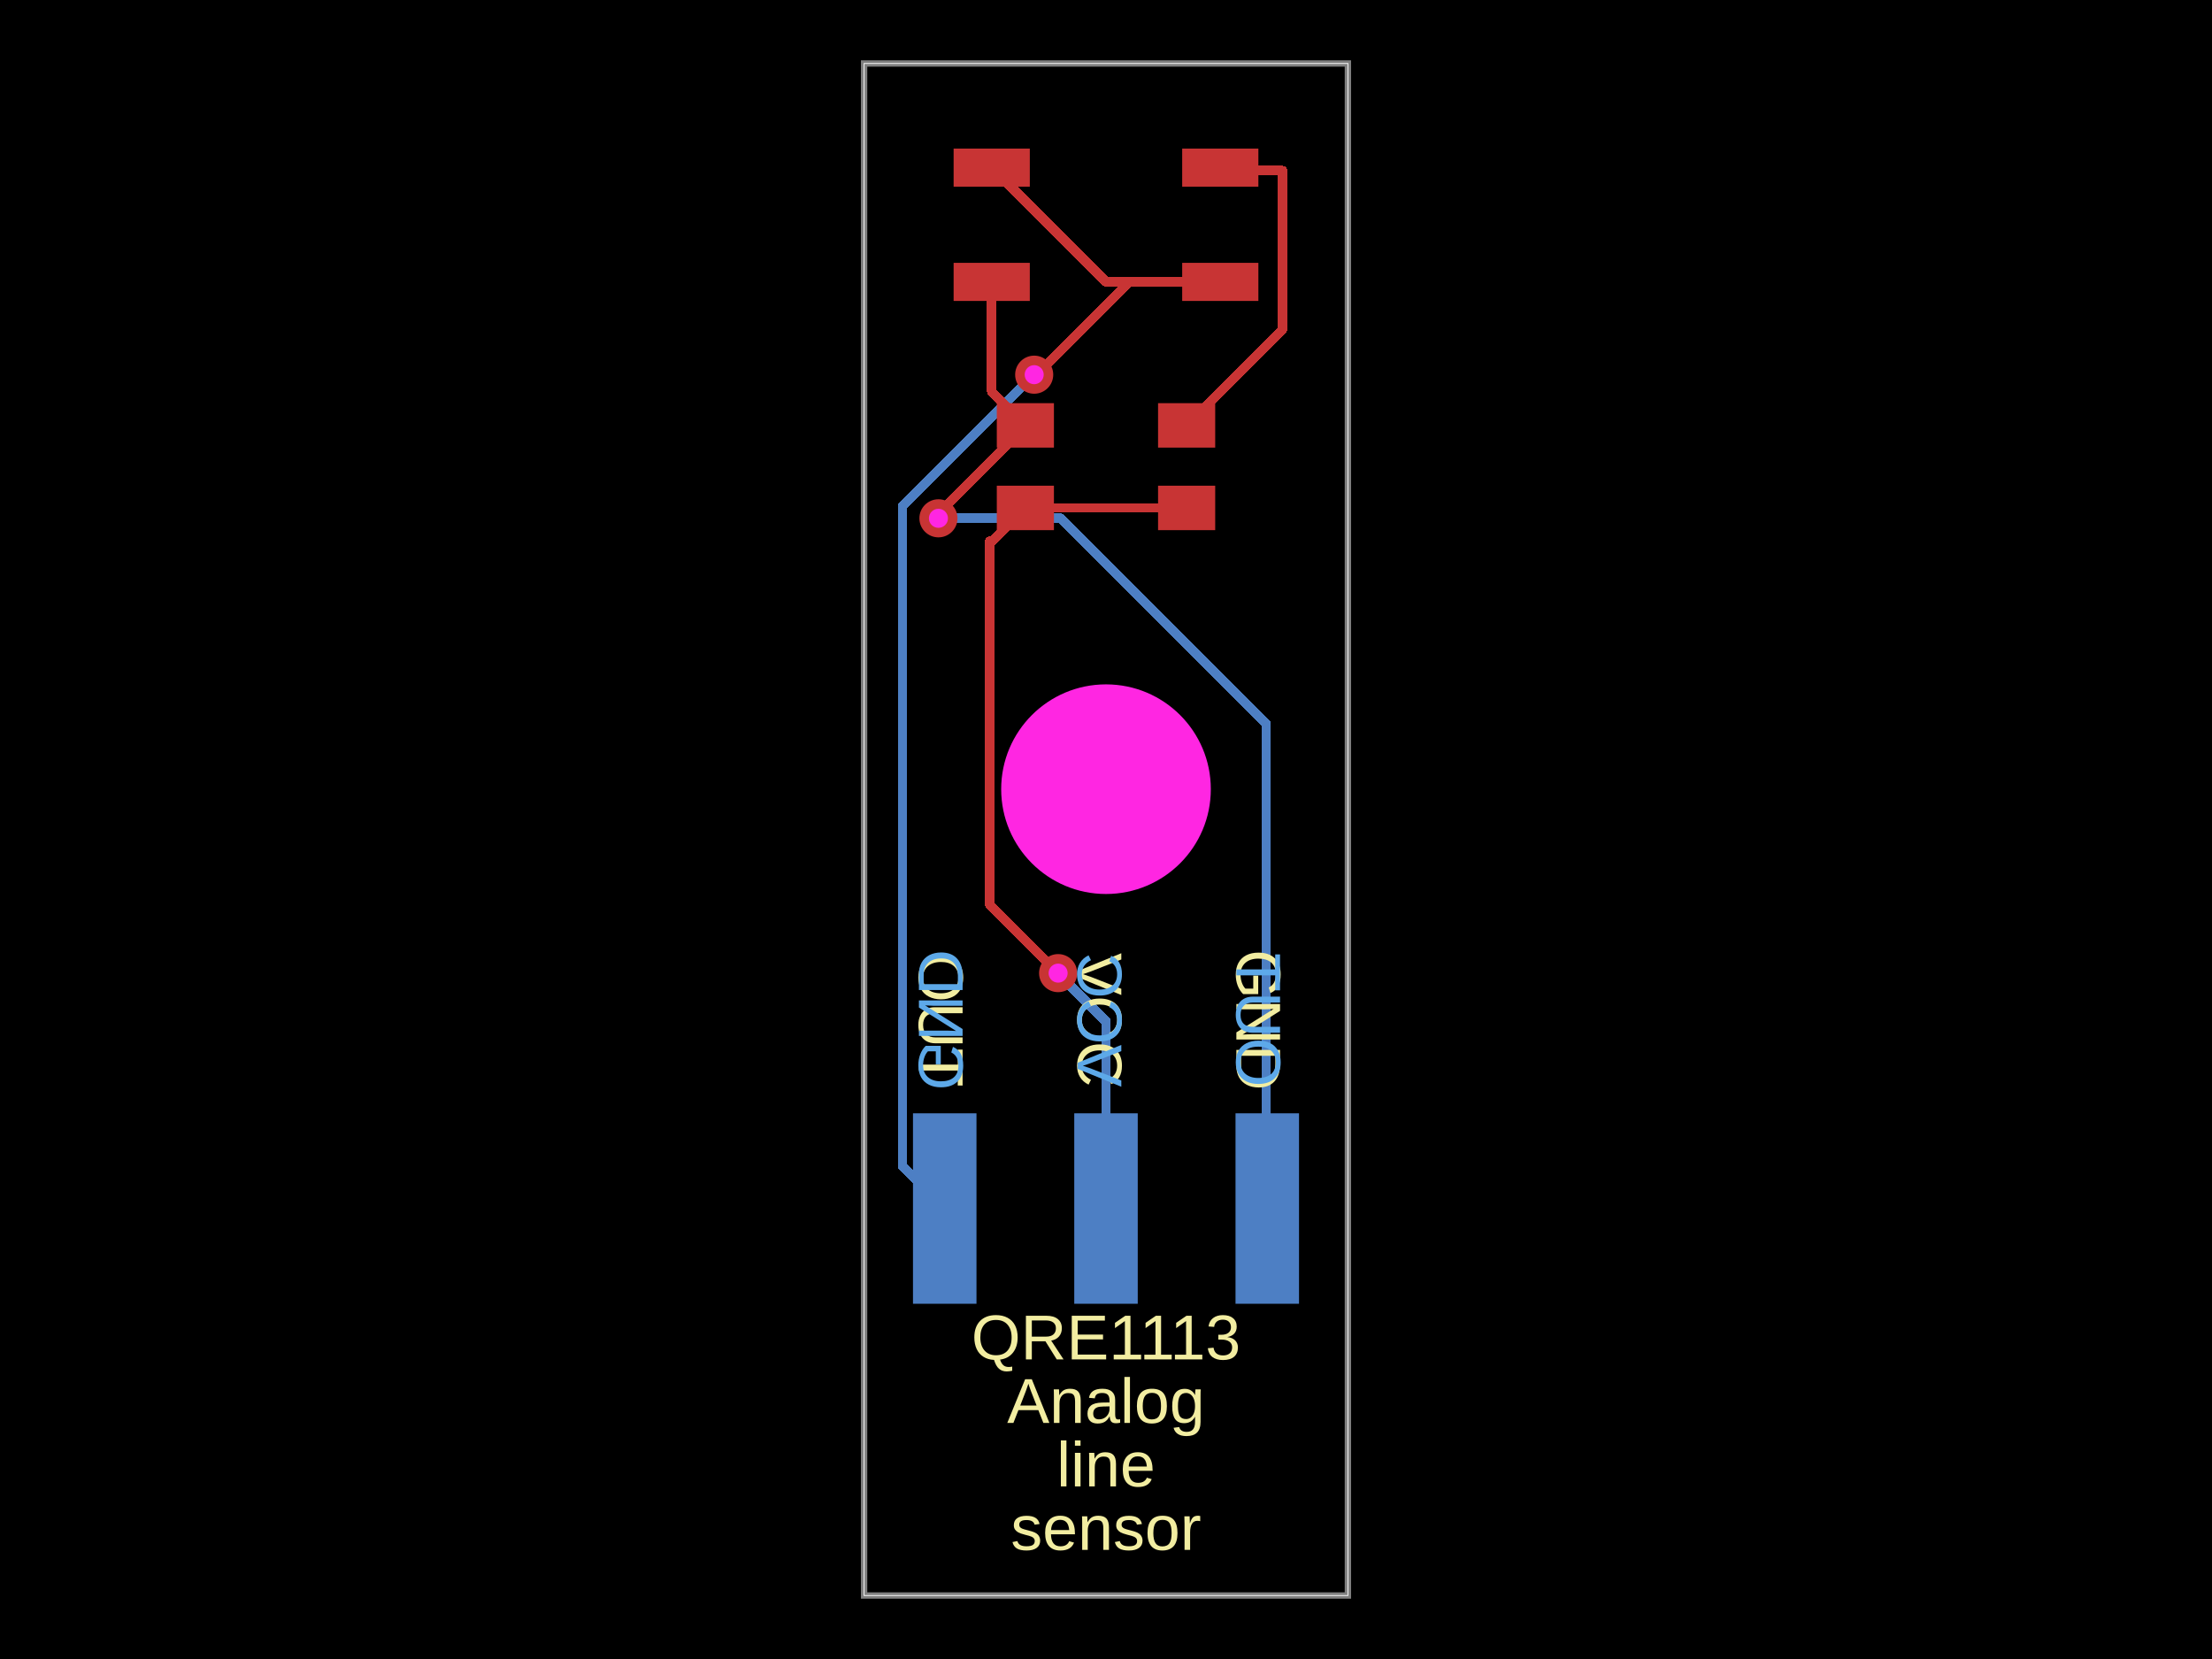
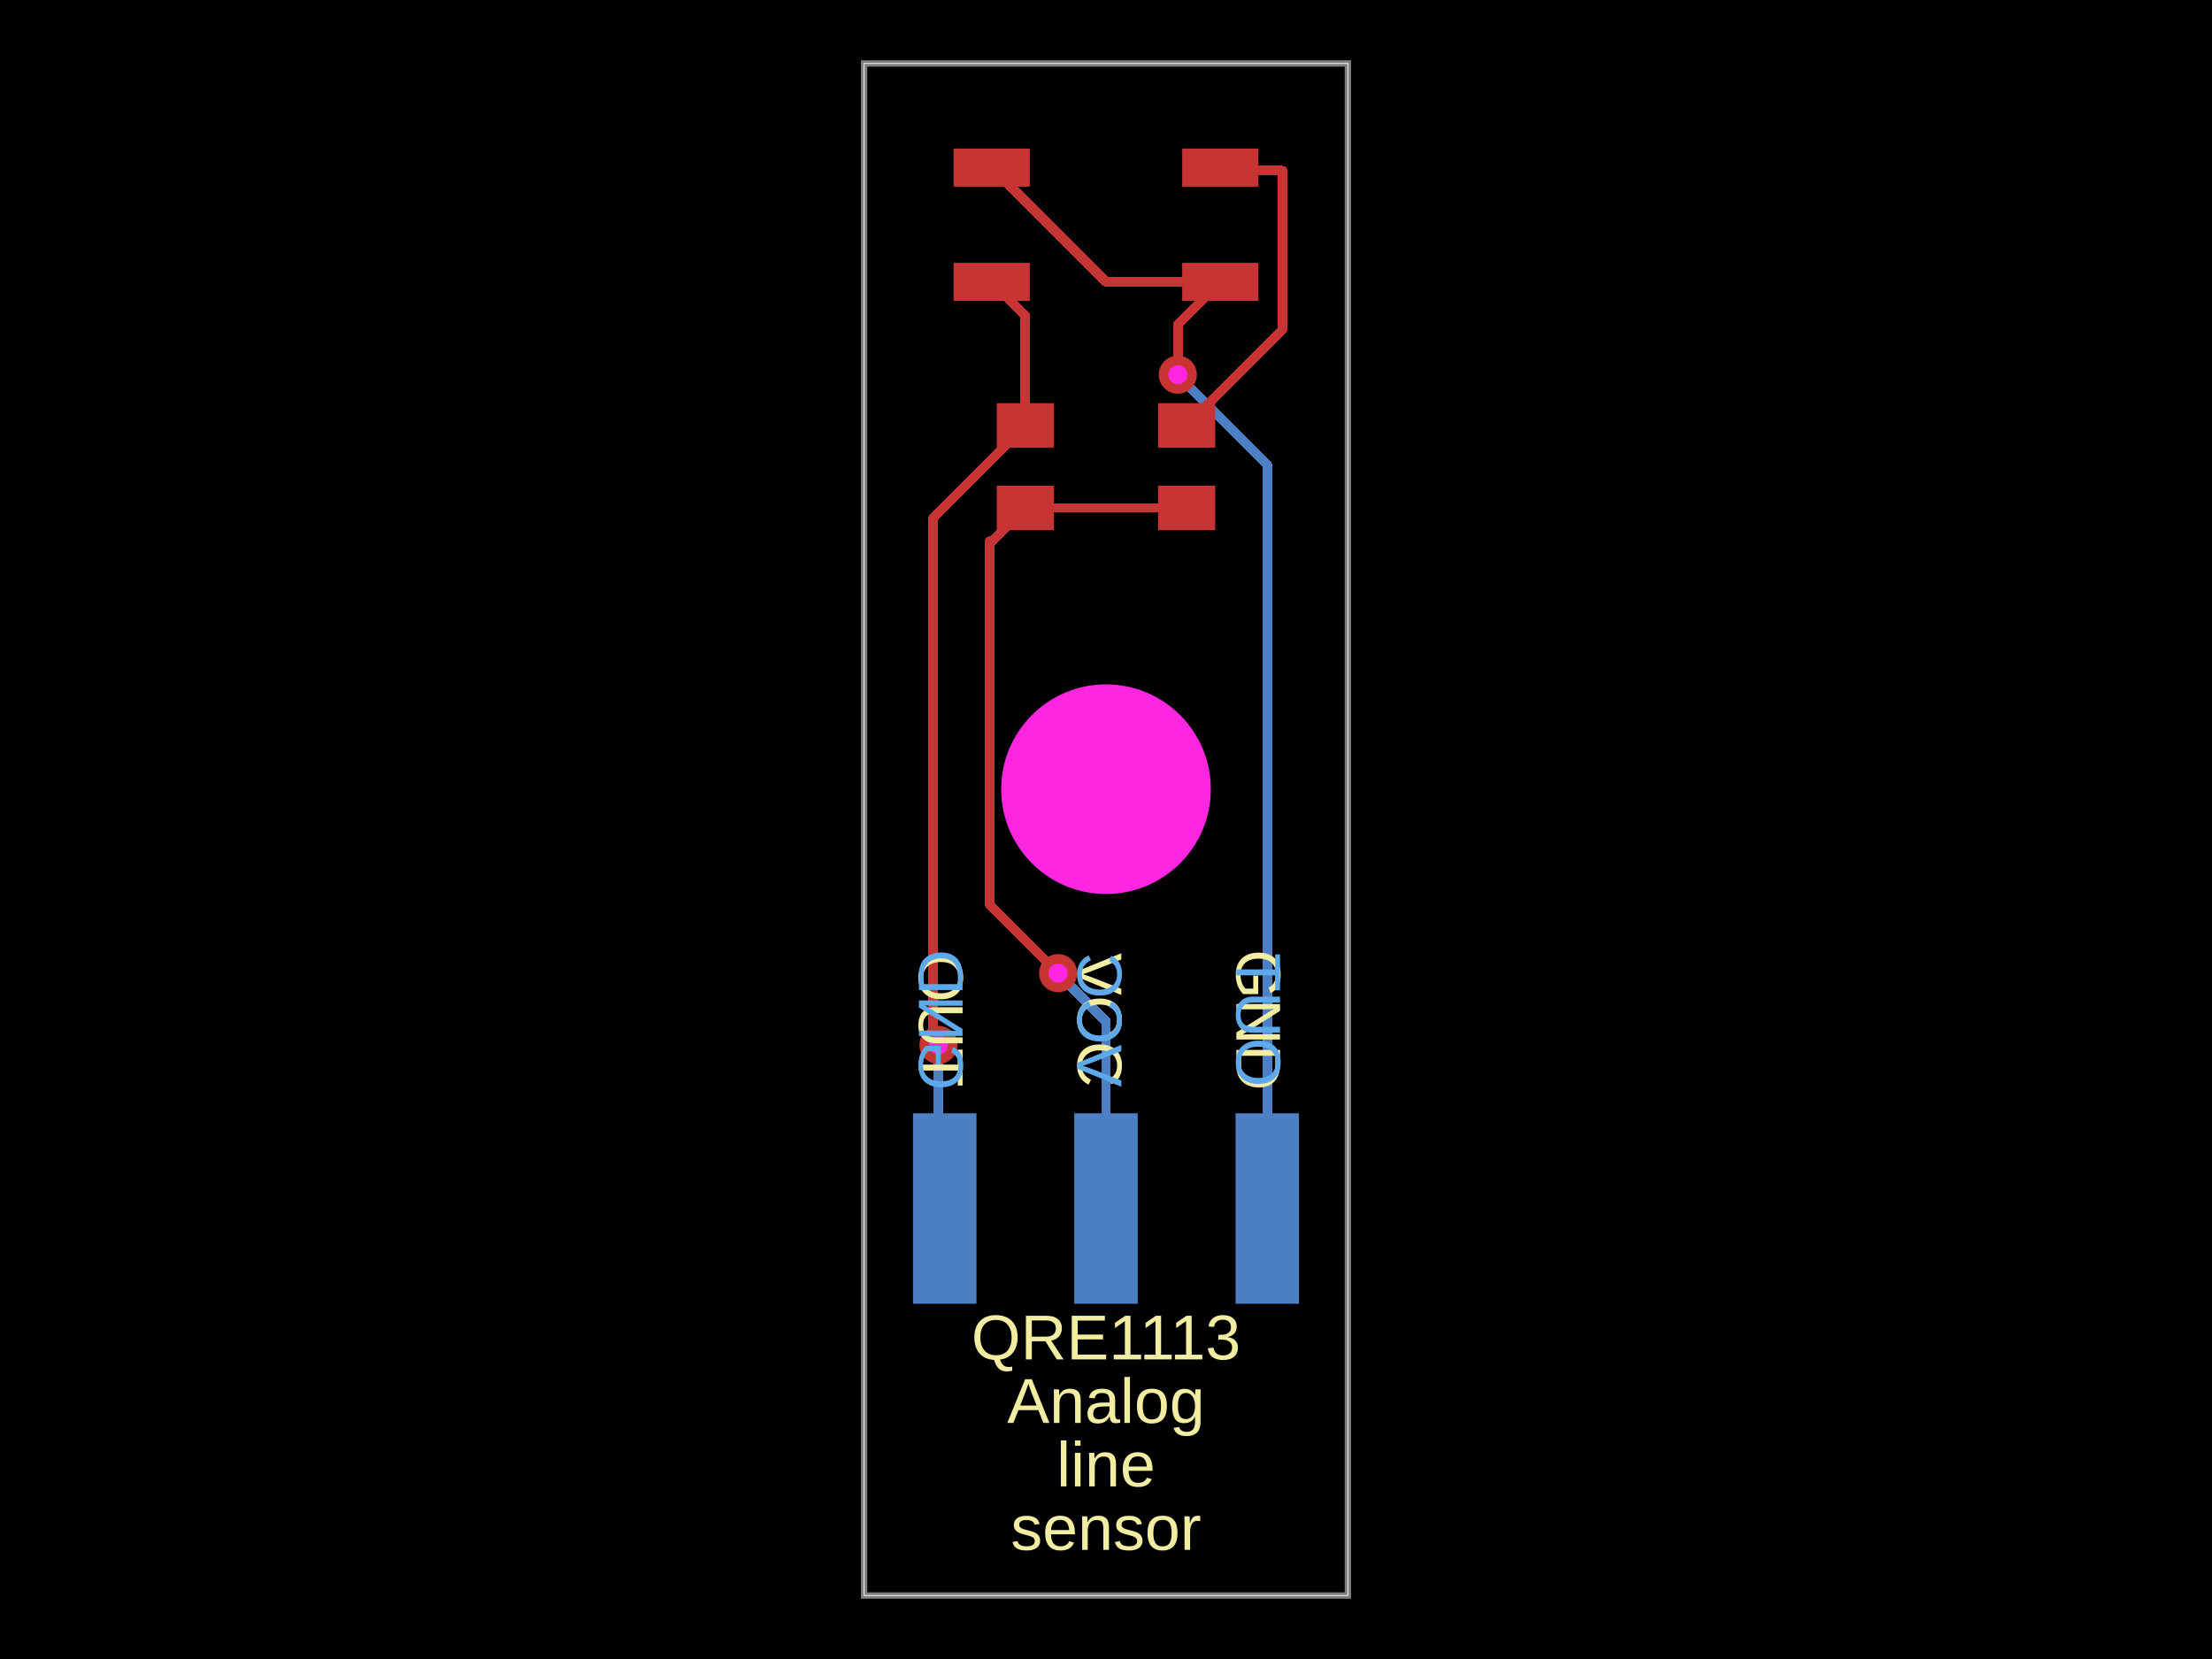
<svg xmlns="http://www.w3.org/2000/svg" width="800" height="600" data-software-used-string="@tscircuit/core@0.0.616">
  <style />
  <rect class="boundary" x="0" y="0" fill="#000" width="800" height="600" />
  <rect class="pcb-boundary" fill="none" stroke="#fff" stroke-width="0.3" x="312.514" y="22.962" width="174.971" height="554.076" />
  <path class="pcb-board" d="M 312.514 577.038 L 487.486 577.038 L 487.486 22.962 L 312.514 22.962 Z" fill="none" stroke="rgba(255, 255, 255, 0.5)" stroke-width="2.296" />
  <path class="pcb-trace" stroke="rgb(77, 127, 196)" fill="none" d="M 400 437.084 L 400 369.405" stroke-width="3.444" stroke-linecap="round" stroke-linejoin="round" shape-rendering="crispEdges" data-layer="bottom" />
  <path class="pcb-trace" stroke="rgb(77, 127, 196)" fill="none" d="M 400 369.405 L 382.83 352.235" stroke-width="3.444" stroke-linecap="round" stroke-linejoin="round" shape-rendering="crispEdges" data-layer="bottom" />
  <path class="pcb-trace" stroke="rgb(77, 127, 196)" fill="none" d="M 382.83 352.235 L 382.685 351.945" stroke-width="3.444" stroke-linecap="round" stroke-linejoin="round" shape-rendering="crispEdges" data-layer="bottom" />
  <path class="pcb-trace" stroke="rgb(77, 127, 196)" fill="none" d="M 382.685 351.945 L 382.685 351.945" stroke-width="3.444" stroke-linecap="round" stroke-linejoin="round" shape-rendering="crispEdges" data-layer="bottom" />
  <path class="pcb-trace" stroke="rgb(200, 52, 52)" fill="none" d="M 382.685 351.945 L 382.685 351.945" stroke-width="3.444" stroke-linecap="round" stroke-linejoin="round" shape-rendering="crispEdges" data-layer="top" />
  <path class="pcb-trace" stroke="rgb(200, 52, 52)" fill="none" d="M 382.685 351.945 L 357.937 327.196" stroke-width="3.444" stroke-linecap="round" stroke-linejoin="round" shape-rendering="crispEdges" data-layer="top" />
  <path class="pcb-trace" stroke="rgb(200, 52, 52)" fill="none" d="M 357.937 327.196 L 357.937 195.741" stroke-width="3.444" stroke-linecap="round" stroke-linejoin="round" shape-rendering="crispEdges" data-layer="top" />
  <path class="pcb-trace" stroke="rgb(200, 52, 52)" fill="none" d="M 357.937 195.741 L 358.794 195.741" stroke-width="3.444" stroke-linecap="round" stroke-linejoin="round" shape-rendering="crispEdges" data-layer="top" />
  <path class="pcb-trace" stroke="rgb(200, 52, 52)" fill="none" d="M 358.794 195.741 L 370.838 183.697" stroke-width="3.444" stroke-linecap="round" stroke-linejoin="round" shape-rendering="crispEdges" data-layer="top" />
+   <path class="pcb-trace" stroke="rgb(77, 127, 196)" fill="none" d="M 458.324 437.084 L 458.324 168.096" stroke-width="3.444" stroke-linecap="round" stroke-linejoin="round" shape-rendering="crispEdges" data-layer="bottom" />
+   <path class="pcb-trace" stroke="rgb(77, 127, 196)" fill="none" d="M 458.324 168.096 L 425.972 135.745" stroke-width="3.444" stroke-linecap="round" stroke-linejoin="round" shape-rendering="crispEdges" data-layer="bottom" />
+   <path class="pcb-trace" stroke="rgb(77, 127, 196)" fill="none" d="M 425.972 135.745 L 425.972 135.509" stroke-width="3.444" stroke-linecap="round" stroke-linejoin="round" shape-rendering="crispEdges" data-layer="bottom" />
+   <path class="pcb-trace" stroke="rgb(77, 127, 196)" fill="none" d="M 425.972 135.509 L 425.972 135.509" stroke-width="3.444" stroke-linecap="round" stroke-linejoin="round" shape-rendering="crispEdges" data-layer="bottom" />
+   <path class="pcb-trace" stroke="rgb(200, 52, 52)" fill="none" d="M 425.972 135.509 L 425.972 135.509" stroke-width="3.444" stroke-linecap="round" stroke-linejoin="round" shape-rendering="crispEdges" data-layer="top" />
+   <path class="pcb-trace" stroke="rgb(200, 52, 52)" fill="none" d="M 425.972 135.509 L 425.972 117.311" stroke-width="3.444" stroke-linecap="round" stroke-linejoin="round" shape-rendering="crispEdges" data-layer="top" />
+   <path class="pcb-trace" stroke="rgb(200, 52, 52)" fill="none" d="M 425.972 117.311 L 441.332 101.952" stroke-width="3.444" stroke-linecap="round" stroke-linejoin="round" shape-rendering="crispEdges" data-layer="top" />
  <rect class="pcb-pad" fill="rgb(77, 127, 196)" x="-11.481" y="-34.443" width="22.962" height="68.886" transform="translate(341.6762 437.0838) rotate(-180)" data-layer="bottom" />
  <rect class="pcb-pad" fill="rgb(77, 127, 196)" x="-11.481" y="-34.443" width="22.962" height="68.886" transform="translate(400 437.0838) rotate(-180)" data-layer="bottom" />
  <rect class="pcb-pad" fill="rgb(77, 127, 196)" x="-11.481" y="-34.443" width="22.962" height="68.886" transform="translate(458.3238 437.0838) rotate(-180)" data-layer="bottom" />
  <path class="pcb-trace" stroke="rgb(200, 52, 52)" fill="none" d="M 429.162 183.697 L 370.838 183.697" stroke-width="3.444" stroke-linecap="round" stroke-linejoin="round" shape-rendering="crispEdges" data-layer="top" />
  <path class="pcb-trace" stroke="rgb(200, 52, 52)" fill="none" d="M 370.838 183.697 L 370.838 183.697" stroke-width="3.444" stroke-linecap="round" stroke-linejoin="round" shape-rendering="crispEdges" data-layer="top" />
  <path class="pcb-trace" stroke="rgb(200, 52, 52)" fill="none" d="M 441.332 101.952 L 400 101.952" stroke-width="3.444" stroke-linecap="round" stroke-linejoin="round" shape-rendering="crispEdges" data-layer="top" />
  <path class="pcb-trace" stroke="rgb(200, 52, 52)" fill="none" d="M 400 101.952 L 358.668 60.62" stroke-width="3.444" stroke-linecap="round" stroke-linejoin="round" shape-rendering="crispEdges" data-layer="top" />
-   <path class="pcb-trace" stroke="rgb(77, 127, 196)" fill="none" d="M 374.028 135.509 L 374.028 135.509" stroke-width="3.444" stroke-linecap="round" stroke-linejoin="round" shape-rendering="crispEdges" data-layer="bottom" />
-   <path class="pcb-trace" stroke="rgb(77, 127, 196)" fill="none" d="M 374.028 135.509 L 326.393 183.143" stroke-width="3.444" stroke-linecap="round" stroke-linejoin="round" shape-rendering="crispEdges" data-layer="bottom" />
-   <path class="pcb-trace" stroke="rgb(77, 127, 196)" fill="none" d="M 326.393 183.143 L 326.393 420.469" stroke-width="3.444" stroke-linecap="round" stroke-linejoin="round" shape-rendering="crispEdges" data-layer="bottom" />
-   <path class="pcb-trace" stroke="rgb(77, 127, 196)" fill="none" d="M 326.393 420.469 L 326.393 421.801" stroke-width="3.444" stroke-linecap="round" stroke-linejoin="round" shape-rendering="crispEdges" data-layer="bottom" />
-   <path class="pcb-trace" stroke="rgb(77, 127, 196)" fill="none" d="M 326.393 421.801 L 341.676 437.084" stroke-width="3.444" stroke-linecap="round" stroke-linejoin="round" shape-rendering="crispEdges" data-layer="bottom" />
-   <path class="pcb-trace" stroke="rgb(200, 52, 52)" fill="none" d="M 441.332 101.952 L 408.427 101.952" stroke-width="3.444" stroke-linecap="round" stroke-linejoin="round" shape-rendering="crispEdges" data-layer="top" />
-   <path class="pcb-trace" stroke="rgb(200, 52, 52)" fill="none" d="M 408.427 101.952 L 374.87 135.509" stroke-width="3.444" stroke-linecap="round" stroke-linejoin="round" shape-rendering="crispEdges" data-layer="top" />
-   <path class="pcb-trace" stroke="rgb(200, 52, 52)" fill="none" d="M 374.87 135.509 L 374.028 135.509" stroke-width="3.444" stroke-linecap="round" stroke-linejoin="round" shape-rendering="crispEdges" data-layer="top" />
-   <path class="pcb-trace" stroke="rgb(200, 52, 52)" fill="none" d="M 374.028 135.509 L 374.028 135.509" stroke-width="3.444" stroke-linecap="round" stroke-linejoin="round" shape-rendering="crispEdges" data-layer="top" />
-   <path class="pcb-trace" stroke="rgb(200, 52, 52)" fill="none" d="M 370.838 153.846 L 358.668 141.676" stroke-width="3.444" stroke-linecap="round" stroke-linejoin="round" shape-rendering="crispEdges" data-layer="top" />
-   <path class="pcb-trace" stroke="rgb(200, 52, 52)" fill="none" d="M 358.668 141.676 L 358.668 101.952" stroke-width="3.444" stroke-linecap="round" stroke-linejoin="round" shape-rendering="crispEdges" data-layer="top" />
+   <path class="pcb-trace" stroke="rgb(200, 52, 52)" fill="none" d="M 370.838 153.846 L 370.838 114.122" stroke-width="3.444" stroke-linecap="round" stroke-linejoin="round" shape-rendering="crispEdges" data-layer="top" />
+   <path class="pcb-trace" stroke="rgb(200, 52, 52)" fill="none" d="M 370.838 114.122 L 358.668 101.952" stroke-width="3.444" stroke-linecap="round" stroke-linejoin="round" shape-rendering="crispEdges" data-layer="top" />
  <path class="pcb-trace" stroke="rgb(200, 52, 52)" fill="none" d="M 429.162 153.846 L 463.841 119.167" stroke-width="3.444" stroke-linecap="round" stroke-linejoin="round" shape-rendering="crispEdges" data-layer="top" />
  <path class="pcb-trace" stroke="rgb(200, 52, 52)" fill="none" d="M 463.841 119.167 L 463.841 61.687" stroke-width="3.444" stroke-linecap="round" stroke-linejoin="round" shape-rendering="crispEdges" data-layer="top" />
  <path class="pcb-trace" stroke="rgb(200, 52, 52)" fill="none" d="M 463.841 61.687 L 442.399 61.687" stroke-width="3.444" stroke-linecap="round" stroke-linejoin="round" shape-rendering="crispEdges" data-layer="top" />
  <path class="pcb-trace" stroke="rgb(200, 52, 52)" fill="none" d="M 442.399 61.687 L 441.332 60.62" stroke-width="3.444" stroke-linecap="round" stroke-linejoin="round" shape-rendering="crispEdges" data-layer="top" />
-   <path class="pcb-trace" stroke="rgb(77, 127, 196)" fill="none" d="M 339.398 187.453 L 339.398 187.453" stroke-width="3.444" stroke-linecap="round" stroke-linejoin="round" shape-rendering="crispEdges" data-layer="bottom" />
-   <path class="pcb-trace" stroke="rgb(77, 127, 196)" fill="none" d="M 339.398 187.453 L 383.723 187.453" stroke-width="3.444" stroke-linecap="round" stroke-linejoin="round" shape-rendering="crispEdges" data-layer="bottom" />
-   <path class="pcb-trace" stroke="rgb(77, 127, 196)" fill="none" d="M 383.723 187.453 L 457.905 261.635" stroke-width="3.444" stroke-linecap="round" stroke-linejoin="round" shape-rendering="crispEdges" data-layer="bottom" />
-   <path class="pcb-trace" stroke="rgb(77, 127, 196)" fill="none" d="M 457.905 261.635 L 457.905 436.665" stroke-width="3.444" stroke-linecap="round" stroke-linejoin="round" shape-rendering="crispEdges" data-layer="bottom" />
-   <path class="pcb-trace" stroke="rgb(77, 127, 196)" fill="none" d="M 457.905 436.665 L 458.324 437.084" stroke-width="3.444" stroke-linecap="round" stroke-linejoin="round" shape-rendering="crispEdges" data-layer="bottom" />
-   <path class="pcb-trace" stroke="rgb(200, 52, 52)" fill="none" d="M 370.838 153.846 L 370.838 154.18" stroke-width="3.444" stroke-linecap="round" stroke-linejoin="round" shape-rendering="crispEdges" data-layer="top" />
-   <path class="pcb-trace" stroke="rgb(200, 52, 52)" fill="none" d="M 370.838 154.18 L 339.398 185.62" stroke-width="3.444" stroke-linecap="round" stroke-linejoin="round" shape-rendering="crispEdges" data-layer="top" />
-   <path class="pcb-trace" stroke="rgb(200, 52, 52)" fill="none" d="M 339.398 185.62 L 339.398 187.453" stroke-width="3.444" stroke-linecap="round" stroke-linejoin="round" shape-rendering="crispEdges" data-layer="top" />
-   <path class="pcb-trace" stroke="rgb(200, 52, 52)" fill="none" d="M 339.398 187.453 L 339.398 187.453" stroke-width="3.444" stroke-linecap="round" stroke-linejoin="round" shape-rendering="crispEdges" data-layer="top" />
+   <path class="pcb-trace" stroke="rgb(77, 127, 196)" fill="none" d="M 339.398 377.917 L 339.398 377.917" stroke-width="3.444" stroke-linecap="round" stroke-linejoin="round" shape-rendering="crispEdges" data-layer="bottom" />
+   <path class="pcb-trace" stroke="rgb(77, 127, 196)" fill="none" d="M 339.398 377.917 L 339.398 434.806" stroke-width="3.444" stroke-linecap="round" stroke-linejoin="round" shape-rendering="crispEdges" data-layer="bottom" />
+   <path class="pcb-trace" stroke="rgb(77, 127, 196)" fill="none" d="M 339.398 434.806 L 341.676 437.084" stroke-width="3.444" stroke-linecap="round" stroke-linejoin="round" shape-rendering="crispEdges" data-layer="bottom" />
+   <path class="pcb-trace" stroke="rgb(200, 52, 52)" fill="none" d="M 370.838 153.846 L 337.493 187.191" stroke-width="3.444" stroke-linecap="round" stroke-linejoin="round" shape-rendering="crispEdges" data-layer="top" />
+   <path class="pcb-trace" stroke="rgb(200, 52, 52)" fill="none" d="M 337.493 187.191 L 337.493 377.917" stroke-width="3.444" stroke-linecap="round" stroke-linejoin="round" shape-rendering="crispEdges" data-layer="top" />
+   <path class="pcb-trace" stroke="rgb(200, 52, 52)" fill="none" d="M 337.493 377.917 L 339.398 377.917" stroke-width="3.444" stroke-linecap="round" stroke-linejoin="round" shape-rendering="crispEdges" data-layer="top" />
+   <path class="pcb-trace" stroke="rgb(200, 52, 52)" fill="none" d="M 339.398 377.917 L 339.398 377.917" stroke-width="3.444" stroke-linecap="round" stroke-linejoin="round" shape-rendering="crispEdges" data-layer="top" />
  <rect class="pcb-pad" fill="rgb(200, 52, 52)" x="360.505" y="145.809" width="20.666" height="16.073" data-layer="top" />
  <rect class="pcb-pad" fill="rgb(200, 52, 52)" x="360.505" y="175.66" width="20.666" height="16.073" data-layer="top" />
  <rect class="pcb-pad" fill="rgb(200, 52, 52)" x="418.829" y="145.809" width="20.666" height="16.073" data-layer="top" />
  <rect class="pcb-pad" fill="rgb(200, 52, 52)" x="418.829" y="175.66" width="20.666" height="16.073" data-layer="top" />
  <rect class="pcb-pad" fill="rgb(200, 52, 52)" x="-13.777" y="-6.889" width="27.555" height="13.777" transform="translate(441.3318 60.61998) rotate(-180)" data-layer="top" />
  <rect class="pcb-pad" fill="rgb(200, 52, 52)" x="-13.777" y="-6.889" width="27.555" height="13.777" transform="translate(358.6682 60.61998) rotate(-180)" data-layer="top" />
  <rect class="pcb-pad" fill="rgb(200, 52, 52)" x="-13.777" y="-6.889" width="27.555" height="13.777" transform="translate(358.6682 101.9518) rotate(-180)" data-layer="top" />
  <rect class="pcb-pad" fill="rgb(200, 52, 52)" x="-13.777" y="-6.889" width="27.555" height="13.777" transform="translate(441.3318 101.9518) rotate(-180)" data-layer="top" />
  <g>
    <circle class="pcb-hole-outer" fill="rgb(200, 52, 52)" cx="382.685" cy="351.945" r="6.889" />
    <circle class="pcb-hole-inner" fill="#FF26E2" cx="382.685" cy="351.945" r="3.444" />
  </g>
  <g>
-     <circle class="pcb-hole-outer" fill="rgb(200, 52, 52)" cx="374.028" cy="135.509" r="6.889" />
-     <circle class="pcb-hole-inner" fill="#FF26E2" cx="374.028" cy="135.509" r="3.444" />
+     <circle class="pcb-hole-outer" fill="rgb(200, 52, 52)" cx="425.972" cy="135.509" r="6.889" />
+     <circle class="pcb-hole-inner" fill="#FF26E2" cx="425.972" cy="135.509" r="3.444" />
  </g>
  <g>
-     <circle class="pcb-hole-outer" fill="rgb(200, 52, 52)" cx="339.398" cy="187.453" r="6.889" />
-     <circle class="pcb-hole-inner" fill="#FF26E2" cx="339.398" cy="187.453" r="3.444" />
+     <circle class="pcb-hole-outer" fill="rgb(200, 52, 52)" cx="339.398" cy="377.917" r="6.889" />
+     <circle class="pcb-hole-inner" fill="#FF26E2" cx="339.398" cy="377.917" r="3.444" />
  </g>
  <text x="0" y="0" dx="0" dy="0" fill="#f2eda1" font-family="Arial, sans-serif" font-size="22.962" text-anchor="middle" dominant-baseline="central" transform="matrix(6.123233995736766e-17,1,-1,6.123233995736766e-17,455.1091,368.8863)" class="pcb-silkscreen-text pcb-silkscreen-top" data-pcb-silkscreen-text-id="null" stroke="none">GND</text>
  <text x="0" y="0" dx="0" dy="0" fill="#f2eda1" font-family="Arial, sans-serif" font-size="22.962" text-anchor="middle" dominant-baseline="central" transform="matrix(6.123233995736766e-17,1,-1,6.123233995736766e-17,397.7038,368.8863)" class="pcb-silkscreen-text pcb-silkscreen-top" data-pcb-silkscreen-text-id="null" stroke="none">VCC</text>
  <text x="0" y="0" dx="0" dy="0" fill="#f2eda1" font-family="Arial, sans-serif" font-size="22.962" text-anchor="middle" dominant-baseline="central" transform="matrix(6.123233995736766e-17,1,-1,6.123233995736766e-17,340.2985,368.8863)" class="pcb-silkscreen-text pcb-silkscreen-top" data-pcb-silkscreen-text-id="null" stroke="none">OUT</text>
  <text x="0" y="0" dx="0" dy="0" fill="#5da9e9" font-family="Arial, sans-serif" font-size="22.962" text-anchor="middle" dominant-baseline="central" transform="matrix(-6.123233995736766e-17,-1,-1,6.123233995736766e-17,455.1091,368.8863)" class="pcb-silkscreen-text pcb-silkscreen-bottom" data-pcb-silkscreen-text-id="null" stroke="none">OUT</text>
  <text x="0" y="0" dx="0" dy="0" fill="#5da9e9" font-family="Arial, sans-serif" font-size="22.962" text-anchor="middle" dominant-baseline="central" transform="matrix(-6.123233995736766e-17,-1,-1,6.123233995736766e-17,397.7038,368.8863)" class="pcb-silkscreen-text pcb-silkscreen-bottom" data-pcb-silkscreen-text-id="null" stroke="none">VCC</text>
  <text x="0" y="0" dx="0" dy="0" fill="#5da9e9" font-family="Arial, sans-serif" font-size="22.962" text-anchor="middle" dominant-baseline="central" transform="matrix(-6.123233995736766e-17,-1,-1,6.123233995736766e-17,340.2985,368.8863)" class="pcb-silkscreen-text pcb-silkscreen-bottom" data-pcb-silkscreen-text-id="null" stroke="none">GND</text>
  <text x="0" y="0" dx="0" dy="0" fill="#f2eda1" font-family="Arial, sans-serif" font-size="22.962" text-anchor="middle" dominant-baseline="central" transform="matrix(1,0,0,1,400,483.6969)" class="pcb-silkscreen-text pcb-silkscreen-top" data-pcb-silkscreen-text-id="null" stroke="none">QRE1113</text>
  <text x="0" y="0" dx="0" dy="0" fill="#f2eda1" font-family="Arial, sans-serif" font-size="22.962" text-anchor="middle" dominant-baseline="central" transform="matrix(1,0,0,1,400,506.659)" class="pcb-silkscreen-text pcb-silkscreen-top" data-pcb-silkscreen-text-id="null" stroke="none">Analog</text>
  <text x="0" y="0" dx="0" dy="0" fill="#f2eda1" font-family="Arial, sans-serif" font-size="22.962" text-anchor="middle" dominant-baseline="central" transform="matrix(1,0,0,1,400,529.6211)" class="pcb-silkscreen-text pcb-silkscreen-top" data-pcb-silkscreen-text-id="null" stroke="none">line</text>
  <text x="0" y="0" dx="0" dy="0" fill="#f2eda1" font-family="Arial, sans-serif" font-size="22.962" text-anchor="middle" dominant-baseline="central" transform="matrix(1,0,0,1,400,552.5832)" class="pcb-silkscreen-text pcb-silkscreen-top" data-pcb-silkscreen-text-id="null" stroke="none">sensor</text>
  <circle class="pcb-hole" cx="400" cy="285.419" r="37.91" fill="#FF26E2" />
</svg>
